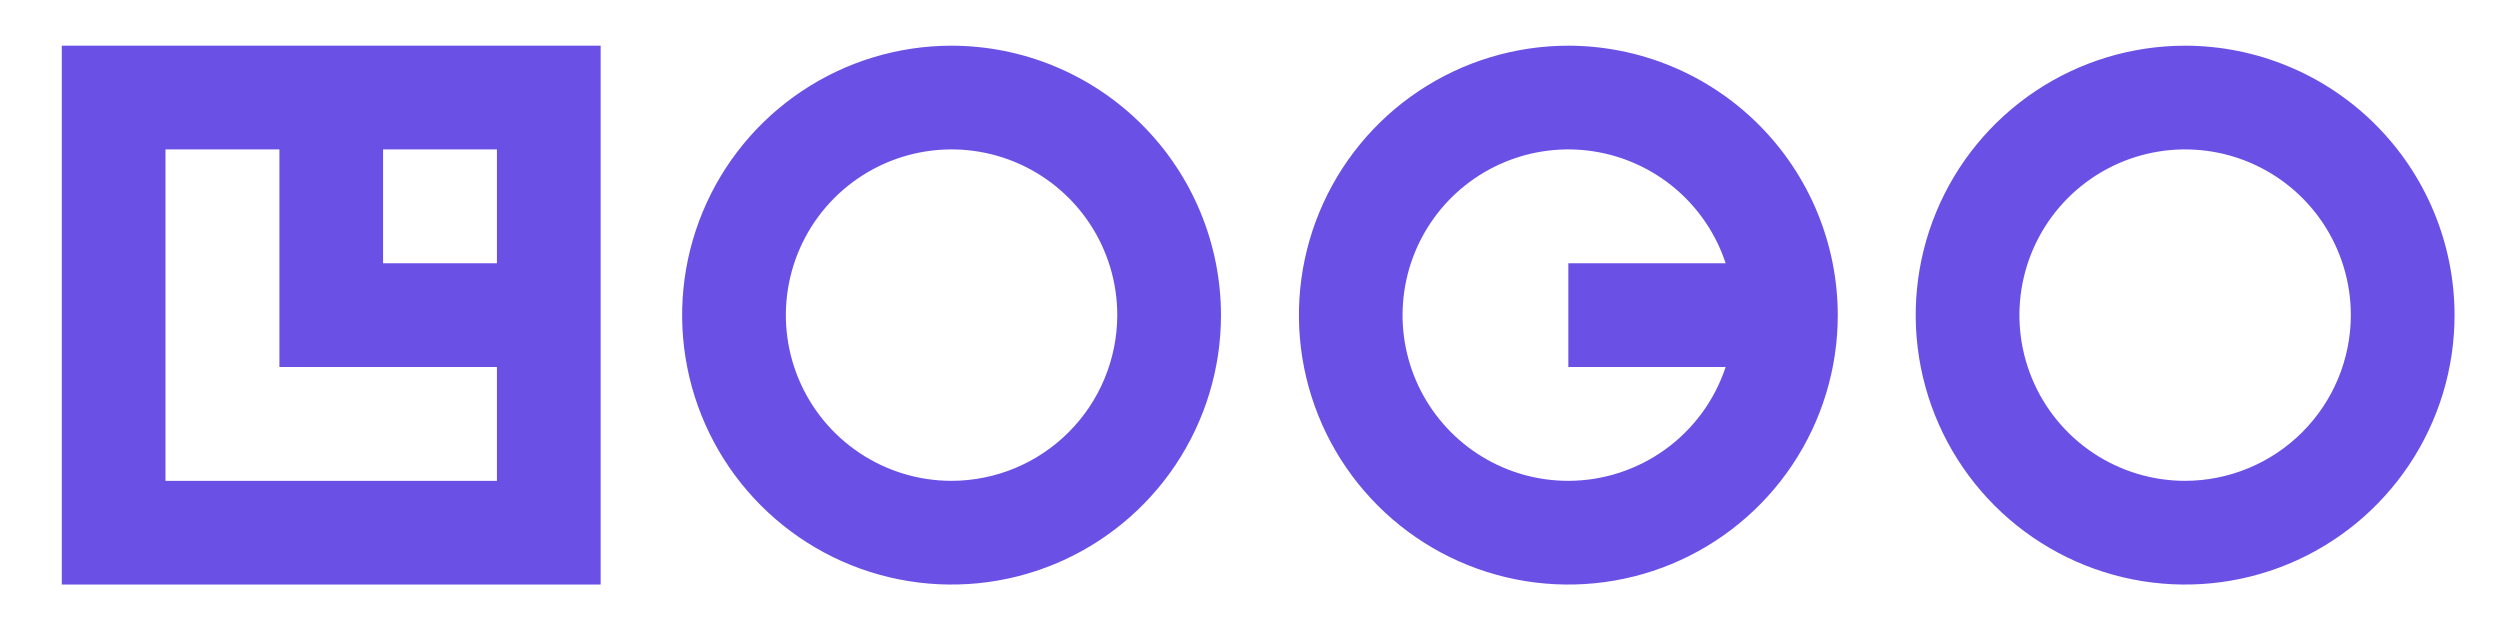
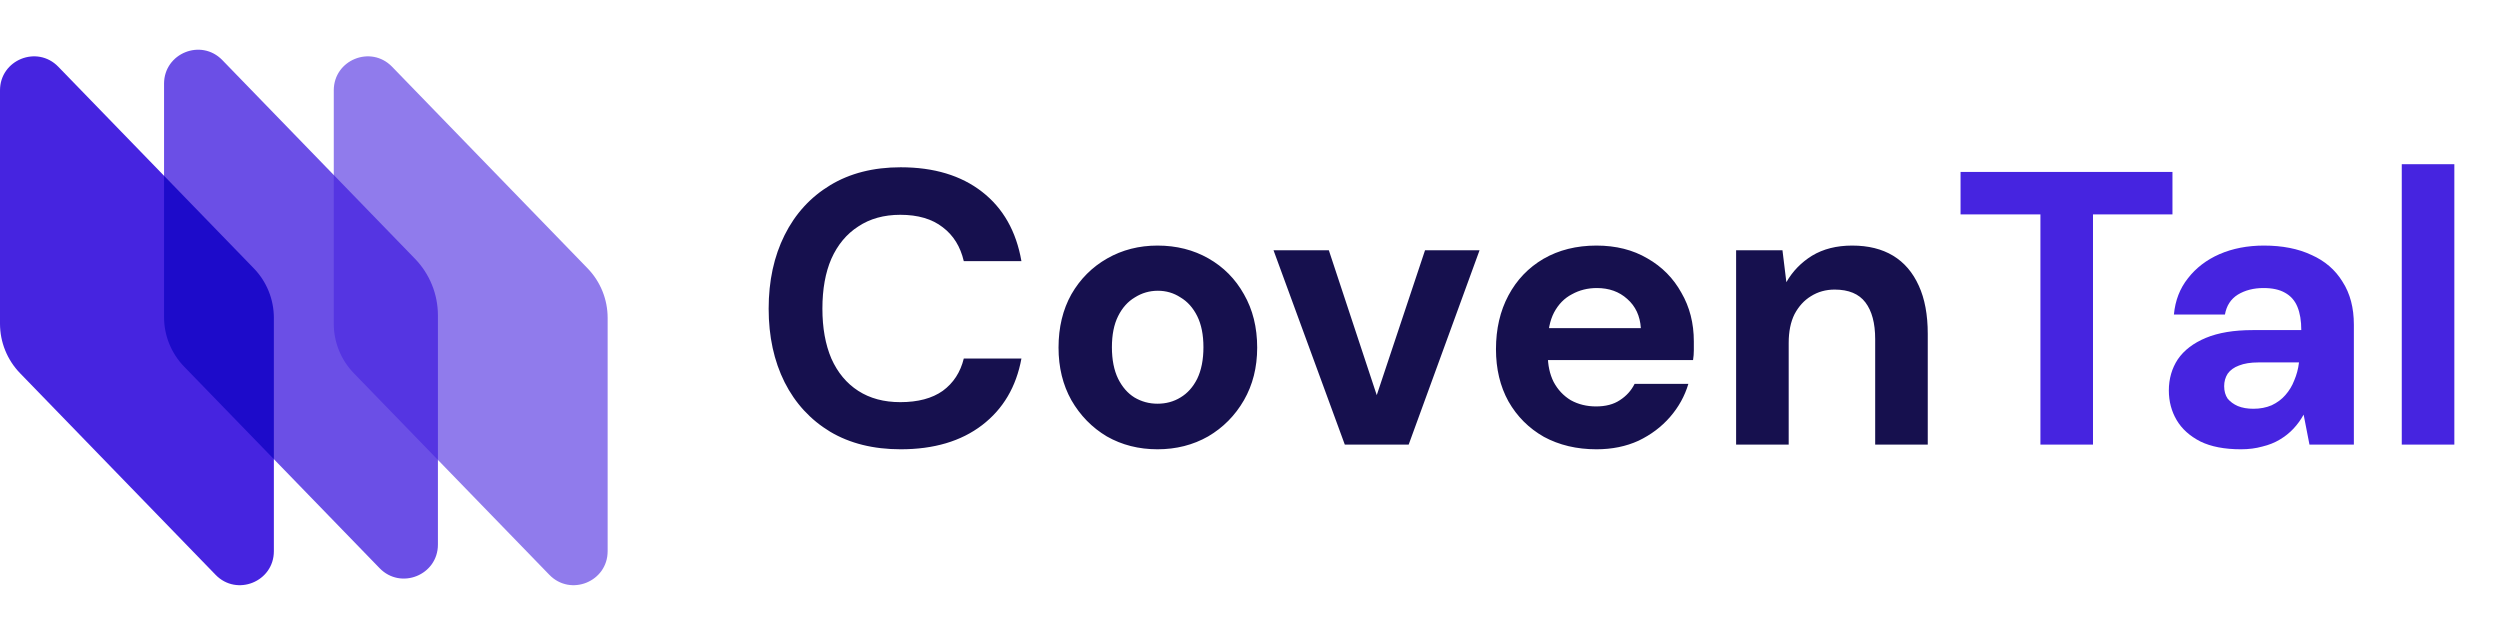
- <svg xmlns="http://www.w3.org/2000/svg" width="119" height="30" viewBox="0 0 119 30" fill="none">
-   <path d="M2.941 27.825H28.591V2.175H2.941V27.825ZM23.654 12.532H18.234V7.112H23.654V12.532ZM7.877 7.112H13.3V17.468H23.654V22.888H7.877V7.112ZM45.294 2.175C42.758 2.175 40.278 2.927 38.169 4.336C36.06 5.745 34.416 7.748 33.446 10.092C32.475 12.435 32.221 15.014 32.716 17.502C33.211 19.99 34.432 22.275 36.226 24.068C38.019 25.862 40.304 27.084 42.792 27.578C45.28 28.073 47.859 27.819 50.202 26.849C52.546 25.878 54.549 24.234 55.958 22.125C57.367 20.016 58.119 17.536 58.119 15C58.115 11.6 56.763 8.34 54.359 5.936C51.954 3.531 48.695 2.179 45.294 2.175ZM45.294 22.888C43.734 22.888 42.209 22.425 40.912 21.558C39.615 20.692 38.604 19.46 38.007 18.018C37.41 16.577 37.254 14.991 37.558 13.461C37.862 11.931 38.614 10.525 39.717 9.422C40.82 8.319 42.225 7.568 43.755 7.263C45.286 6.959 46.872 7.115 48.313 7.712C49.754 8.309 50.986 9.32 51.853 10.617C52.72 11.915 53.182 13.44 53.182 15C53.179 17.091 52.347 19.095 50.868 20.574C49.39 22.053 47.385 22.885 45.294 22.888ZM104.013 2.175C101.476 2.175 98.997 2.927 96.888 4.336C94.779 5.745 93.135 7.748 92.164 10.091C91.193 12.435 90.939 15.013 91.434 17.501C91.928 19.989 93.15 22.274 94.943 24.068C96.737 25.862 99.022 27.083 101.51 27.578C103.997 28.073 106.576 27.819 108.92 26.849C111.263 25.878 113.266 24.234 114.675 22.125C116.085 20.016 116.837 17.536 116.837 15C116.833 11.6 115.481 8.34 113.077 5.936C110.673 3.532 107.413 2.179 104.013 2.175ZM104.013 22.888C102.453 22.888 100.928 22.425 99.631 21.559C98.334 20.692 97.322 19.46 96.725 18.019C96.128 16.578 95.972 14.992 96.276 13.461C96.58 11.931 97.331 10.526 98.434 9.422C99.537 8.319 100.943 7.568 102.473 7.263C104.003 6.959 105.589 7.115 107.03 7.712C108.472 8.309 109.704 9.32 110.571 10.617C111.437 11.915 111.9 13.44 111.9 15C111.897 17.091 111.065 19.095 109.586 20.574C108.108 22.052 106.104 22.884 104.013 22.888ZM74.653 2.175C72.117 2.175 69.637 2.927 67.528 4.336C65.419 5.745 63.775 7.748 62.805 10.092C61.834 12.435 61.58 15.014 62.075 17.502C62.57 19.99 63.791 22.275 65.585 24.068C67.378 25.862 69.663 27.084 72.151 27.578C74.639 28.073 77.218 27.819 79.561 26.849C81.905 25.878 83.908 24.234 85.317 22.125C86.726 20.016 87.478 17.536 87.478 15C87.474 11.6 86.122 8.34 83.718 5.936C81.313 3.531 78.054 2.179 74.653 2.175ZM74.653 22.888C73.2 22.889 71.774 22.488 70.534 21.729C69.294 20.971 68.288 19.885 67.626 18.591C66.965 17.297 66.673 15.845 66.785 14.395C66.896 12.946 67.406 11.556 68.257 10.378C69.109 9.2 70.27 8.28 71.611 7.721C72.952 7.161 74.422 6.982 75.859 7.205C77.295 7.428 78.642 8.043 79.751 8.983C80.859 9.923 81.687 11.151 82.141 12.532H74.653V17.468H82.141C81.621 19.043 80.617 20.415 79.273 21.387C77.929 22.36 76.313 22.885 74.653 22.888Z" fill="#6B50E6" />
+ <svg xmlns="http://www.w3.org/2000/svg" width="126" height="32" viewBox="0 0 126 32" fill="none">
+   <path d="M45.395 22.644C44.02 22.644 42.836 22.349 41.842 21.76C40.847 21.158 40.081 20.327 39.545 19.267C39.008 18.194 38.74 16.957 38.74 15.557C38.74 14.157 39.008 12.92 39.545 11.847C40.081 10.774 40.847 9.936 41.842 9.334C42.836 8.732 44.02 8.431 45.395 8.431C47.07 8.431 48.438 8.843 49.498 9.668C50.558 10.492 51.218 11.657 51.48 13.162H48.575C48.405 12.429 48.051 11.86 47.515 11.454C46.978 11.035 46.265 10.826 45.375 10.826C44.551 10.826 43.844 11.022 43.255 11.415C42.666 11.794 42.215 12.338 41.9 13.044C41.599 13.738 41.449 14.575 41.449 15.557C41.449 16.526 41.599 17.363 41.9 18.07C42.215 18.776 42.666 19.32 43.255 19.699C43.844 20.079 44.551 20.268 45.375 20.268C46.265 20.268 46.978 20.079 47.515 19.699C48.051 19.306 48.405 18.763 48.575 18.07H51.48C51.218 19.496 50.558 20.615 49.498 21.427C48.438 22.238 47.07 22.644 45.395 22.644ZM58.337 22.644C57.394 22.644 56.544 22.428 55.785 21.996C55.038 21.551 54.443 20.942 53.998 20.17C53.566 19.398 53.35 18.515 53.35 17.52C53.35 16.499 53.566 15.603 53.998 14.831C54.443 14.059 55.045 13.457 55.804 13.025C56.563 12.593 57.407 12.377 58.337 12.377C59.292 12.377 60.149 12.593 60.908 13.025C61.667 13.457 62.263 14.059 62.695 14.831C63.139 15.603 63.362 16.499 63.362 17.52C63.362 18.515 63.139 19.398 62.695 20.17C62.25 20.942 61.648 21.551 60.889 21.996C60.13 22.428 59.279 22.644 58.337 22.644ZM58.337 20.347C58.768 20.347 59.154 20.242 59.495 20.033C59.848 19.823 60.13 19.509 60.339 19.091C60.548 18.659 60.653 18.129 60.653 17.5C60.653 16.872 60.548 16.349 60.339 15.93C60.13 15.511 59.848 15.197 59.495 14.988C59.154 14.765 58.775 14.654 58.356 14.654C57.937 14.654 57.551 14.765 57.198 14.988C56.845 15.197 56.563 15.511 56.354 15.93C56.144 16.349 56.04 16.872 56.04 17.5C56.04 18.129 56.144 18.659 56.354 19.091C56.563 19.509 56.838 19.823 57.178 20.033C57.532 20.242 57.918 20.347 58.337 20.347ZM67.778 22.408L64.185 12.612H66.973L69.388 19.915L71.822 12.612H74.57L70.997 22.408H67.778ZM80.461 22.644C79.467 22.644 78.583 22.434 77.811 22.016C77.052 21.584 76.457 20.988 76.025 20.229C75.606 19.47 75.397 18.593 75.397 17.599C75.397 16.578 75.606 15.675 76.025 14.89C76.444 14.104 77.033 13.489 77.792 13.044C78.564 12.599 79.454 12.377 80.461 12.377C81.443 12.377 82.3 12.593 83.033 13.025C83.766 13.443 84.335 14.019 84.741 14.752C85.16 15.472 85.369 16.29 85.369 17.206C85.369 17.337 85.369 17.487 85.369 17.657C85.369 17.815 85.356 17.978 85.33 18.148H77.281V16.539H82.699C82.66 15.924 82.431 15.433 82.012 15.066C81.607 14.7 81.096 14.517 80.481 14.517C80.023 14.517 79.604 14.621 79.225 14.831C78.845 15.027 78.544 15.335 78.322 15.753C78.112 16.159 78.008 16.676 78.008 17.304V17.873C78.008 18.397 78.106 18.855 78.302 19.248C78.511 19.64 78.799 19.948 79.166 20.17C79.545 20.38 79.971 20.484 80.442 20.484C80.926 20.484 81.325 20.38 81.639 20.17C81.966 19.961 82.215 19.686 82.385 19.346H85.094C84.911 19.961 84.603 20.517 84.172 21.014C83.74 21.512 83.21 21.911 82.582 22.212C81.953 22.5 81.247 22.644 80.461 22.644ZM87.5 22.408V12.612H89.836L90.033 14.222C90.347 13.672 90.779 13.227 91.328 12.887C91.891 12.547 92.565 12.377 93.35 12.377C94.162 12.377 94.849 12.547 95.412 12.887C95.974 13.227 96.406 13.731 96.707 14.399C97.008 15.053 97.159 15.865 97.159 16.833V22.408H94.509V17.088C94.509 16.29 94.345 15.675 94.018 15.243C93.691 14.811 93.174 14.595 92.467 14.595C92.022 14.595 91.623 14.706 91.269 14.929C90.929 15.138 90.654 15.439 90.445 15.832C90.249 16.224 90.15 16.709 90.15 17.285V22.408H87.5Z" fill="#16104E" />
+   <path d="M102.837 22.408V10.806H98.812V8.667H109.492V10.806H105.487V22.408H102.837ZM112.942 22.644C112.117 22.644 111.437 22.513 110.9 22.251C110.364 21.976 109.965 21.616 109.703 21.172C109.441 20.727 109.31 20.229 109.31 19.68C109.31 19.091 109.461 18.567 109.762 18.109C110.076 17.651 110.547 17.291 111.175 17.029C111.803 16.768 112.589 16.637 113.531 16.637H115.985C115.985 16.166 115.919 15.773 115.788 15.459C115.658 15.145 115.448 14.909 115.16 14.752C114.885 14.595 114.526 14.517 114.081 14.517C113.583 14.517 113.151 14.628 112.785 14.85C112.432 15.073 112.216 15.406 112.137 15.851H109.565C109.631 15.145 109.866 14.536 110.272 14.026C110.678 13.502 111.208 13.097 111.862 12.809C112.53 12.521 113.276 12.377 114.1 12.377C115.029 12.377 115.828 12.534 116.495 12.848C117.176 13.149 117.699 13.601 118.066 14.203C118.445 14.791 118.635 15.511 118.635 16.362V22.408H116.397L116.103 20.897C115.959 21.158 115.788 21.394 115.592 21.603C115.396 21.813 115.167 21.996 114.905 22.153C114.643 22.31 114.349 22.428 114.022 22.506C113.694 22.598 113.335 22.644 112.942 22.644ZM113.57 20.602C113.91 20.602 114.218 20.543 114.493 20.425C114.768 20.295 114.997 20.125 115.18 19.915C115.376 19.693 115.527 19.444 115.631 19.169C115.749 18.894 115.828 18.6 115.867 18.286V18.266H113.825C113.433 18.266 113.106 18.318 112.844 18.423C112.595 18.515 112.405 18.652 112.274 18.835C112.157 19.019 112.098 19.228 112.098 19.464C112.098 19.712 112.157 19.922 112.274 20.092C112.405 20.249 112.576 20.373 112.785 20.465C113.007 20.556 113.269 20.602 113.57 20.602ZM121.049 22.408V8.274H123.699V22.408H121.049Z" fill="#4624E0" />
+   <path d="M16.822 4.553C16.822 3.017 18.69 2.26 19.76 3.363L29.613 13.523C30.262 14.192 30.625 15.088 30.625 16.02V27.781C30.625 29.317 28.757 30.074 27.688 28.971L17.834 18.811C17.185 18.142 16.822 17.246 16.822 16.314V4.553Z" fill="#4624E0" fill-opacity="0.6" />
+   <path d="M8.268 4.219C8.268 2.683 10.136 1.926 11.205 3.029L20.913 13.039C21.656 13.805 22.071 14.829 22.071 15.895V27.447C22.071 28.983 20.203 29.74 19.133 28.637L9.279 18.477C8.63 17.808 8.268 16.912 8.268 15.98V4.219Z" fill="#4624E0" fill-opacity="0.8" />
+   <g style="mix-blend-mode:multiply">
+     <path d="M0 4.553C0 3.017 1.868 2.26 2.937 3.363L12.791 13.523C13.44 14.192 13.803 15.088 13.803 16.02V27.781C13.803 29.317 11.935 30.074 10.866 28.971L1.012 18.811C0.363 18.142 0 17.246 0 16.314V4.553Z" fill="#4624E0" />
+   </g>
</svg>
